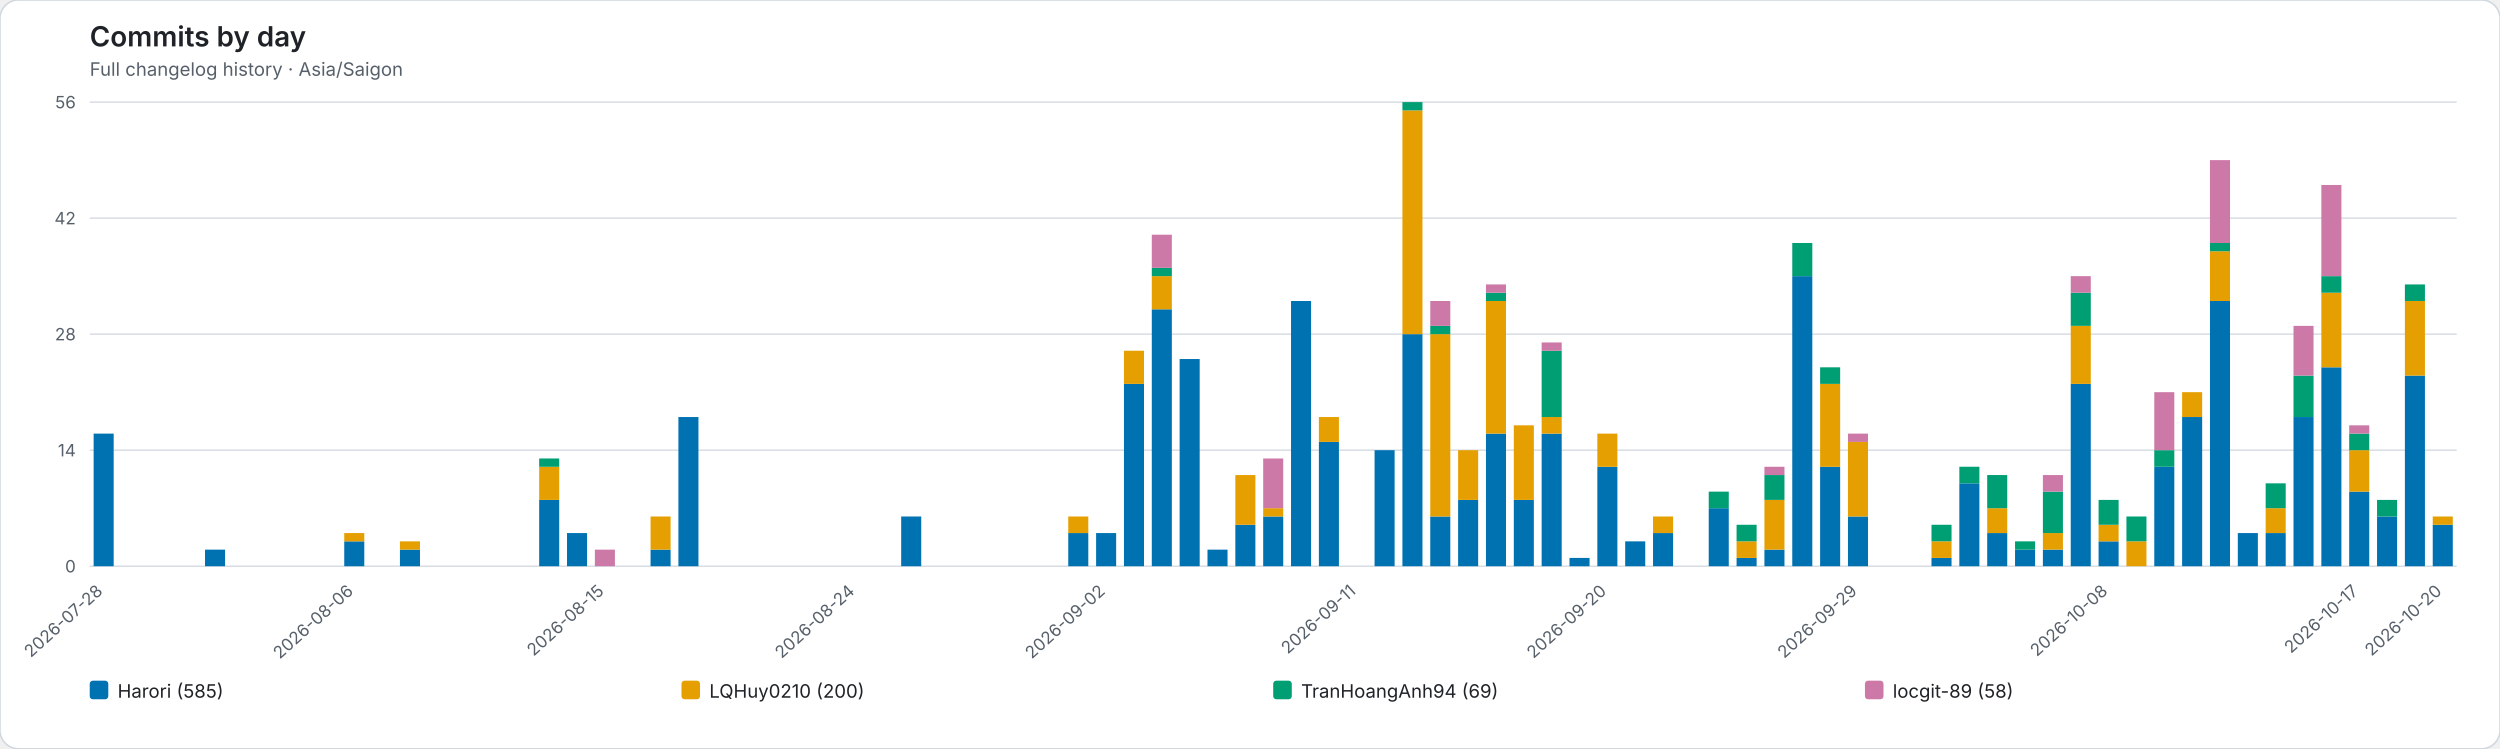
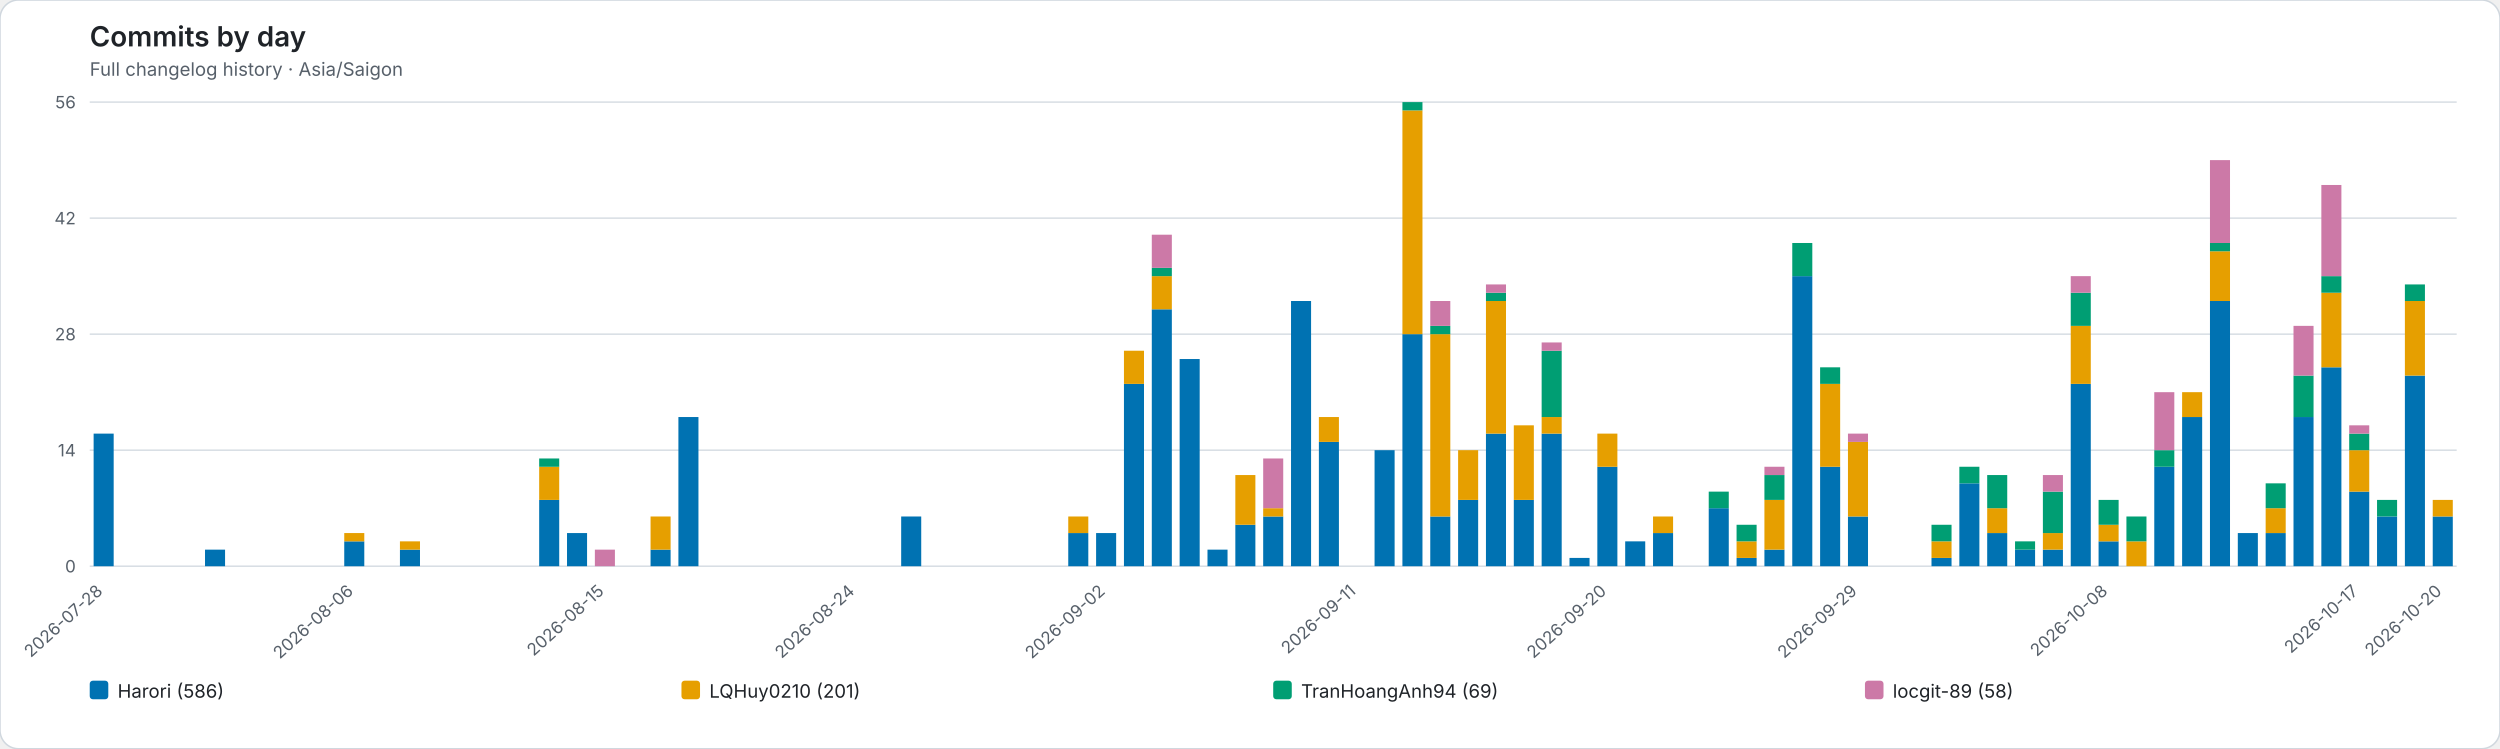
<svg xmlns="http://www.w3.org/2000/svg" role="img" viewBox="0 0 1616 484">
  <rect width="1616" height="484" rx="12" fill="#ffffff" stroke="#d0d7de" />
  <style>text{font-family:system-ui,-apple-system,BlinkMacSystemFont,"Segoe UI",sans-serif}.axis{fill:#57606a;font-size:11px}.heading{fill:#1f2328;font-size:18px;font-weight:600}.subheading{fill:#57606a;font-size:12px}.grid{stroke:#d8dee4;stroke-width:1}.legend{fill:#1f2328;font-size:12px}</style>
  <text class="heading" x="58" y="30">Commits by day</text>
  <text class="subheading" x="58" y="49">Full changelog history · Asia/Saigon</text>
  <line class="grid" x1="58" y1="366.00" x2="1588" y2="366.00" />
  <text class="axis" x="49" y="370.00" text-anchor="end">0</text>
  <line class="grid" x1="58" y1="291.00" x2="1588" y2="291.00" />
  <text class="axis" x="49" y="295.00" text-anchor="end">14</text>
  <line class="grid" x1="58" y1="216.00" x2="1588" y2="216.00" />
  <text class="axis" x="49" y="220.00" text-anchor="end">28</text>
  <line class="grid" x1="58" y1="141.00" x2="1588" y2="141.00" />
  <text class="axis" x="49" y="145.00" text-anchor="end">42</text>
  <line class="grid" x1="58" y1="66.00" x2="1588" y2="66.00" />
  <text class="axis" x="49" y="70.00" text-anchor="end">56</text>
  <g data-date="2026-07-28">
    <rect x="60.52" y="280.29" width="12.96" height="85.71" fill="#0072B2" />
  </g>
  <text class="axis" x="67.00" y="383" text-anchor="end" transform="rotate(-42 67.00 383)">2026-07-28</text>
  <g data-date="2026-07-29">
  </g>
  <g data-date="2026-07-30">
  </g>
  <g data-date="2026-07-31">
  </g>
  <g data-date="2026-08-01">
    <rect x="132.52" y="355.29" width="12.96" height="10.71" fill="#0072B2" />
  </g>
  <g data-date="2026-08-02">
  </g>
  <g data-date="2026-08-03">
  </g>
  <g data-date="2026-08-04">
  </g>
  <g data-date="2026-08-05">
  </g>
  <g data-date="2026-08-06">
    <rect x="222.52" y="349.93" width="12.96" height="16.07" fill="#0072B2" />
    <rect x="222.52" y="344.57" width="12.96" height="5.36" fill="#E69F00" />
  </g>
  <text class="axis" x="229.00" y="383" text-anchor="end" transform="rotate(-42 229.00 383)">2026-08-06</text>
  <g data-date="2026-08-07">
  </g>
  <g data-date="2026-08-08">
    <rect x="258.52" y="355.29" width="12.96" height="10.71" fill="#0072B2" />
    <rect x="258.52" y="349.93" width="12.96" height="5.36" fill="#E69F00" />
  </g>
  <g data-date="2026-08-09">
  </g>
  <g data-date="2026-08-10">
  </g>
  <g data-date="2026-08-11">
  </g>
  <g data-date="2026-08-12">
  </g>
  <g data-date="2026-08-13">
    <rect x="348.52" y="323.14" width="12.96" height="42.86" fill="#0072B2" />
    <rect x="348.52" y="301.71" width="12.96" height="21.43" fill="#E69F00" />
    <rect x="348.52" y="296.36" width="12.96" height="5.36" fill="#009E73" />
  </g>
  <g data-date="2026-08-14">
    <rect x="366.52" y="344.57" width="12.96" height="21.43" fill="#0072B2" />
  </g>
  <g data-date="2026-08-15">
    <rect x="384.52" y="355.29" width="12.96" height="10.71" fill="#CC79A7" />
  </g>
  <text class="axis" x="391.00" y="383" text-anchor="end" transform="rotate(-42 391.00 383)">2026-08-15</text>
  <g data-date="2026-08-16">
  </g>
  <g data-date="2026-08-17">
    <rect x="420.52" y="355.29" width="12.96" height="10.71" fill="#0072B2" />
    <rect x="420.52" y="333.86" width="12.96" height="21.43" fill="#E69F00" />
  </g>
  <g data-date="2026-08-18">
    <rect x="438.52" y="269.57" width="12.96" height="96.43" fill="#0072B2" />
  </g>
  <g data-date="2026-08-19">
  </g>
  <g data-date="2026-08-20">
  </g>
  <g data-date="2026-08-21">
  </g>
  <g data-date="2026-08-22">
  </g>
  <g data-date="2026-08-23">
  </g>
  <g data-date="2026-08-24">
  </g>
  <text class="axis" x="553.00" y="383" text-anchor="end" transform="rotate(-42 553.00 383)">2026-08-24</text>
  <g data-date="2026-08-25">
  </g>
  <g data-date="2026-08-26">
    <rect x="582.52" y="333.86" width="12.96" height="32.14" fill="#0072B2" />
  </g>
  <g data-date="2026-08-27">
  </g>
  <g data-date="2026-08-28">
  </g>
  <g data-date="2026-08-29">
  </g>
  <g data-date="2026-08-30">
  </g>
  <g data-date="2026-08-31">
  </g>
  <g data-date="2026-09-01">
    <rect x="690.52" y="344.57" width="12.96" height="21.43" fill="#0072B2" />
    <rect x="690.52" y="333.86" width="12.96" height="10.71" fill="#E69F00" />
  </g>
  <g data-date="2026-09-02">
    <rect x="708.52" y="344.57" width="12.96" height="21.43" fill="#0072B2" />
  </g>
  <text class="axis" x="715.00" y="383" text-anchor="end" transform="rotate(-42 715.00 383)">2026-09-02</text>
  <g data-date="2026-09-03">
    <rect x="726.52" y="248.14" width="12.96" height="117.86" fill="#0072B2" />
    <rect x="726.52" y="226.71" width="12.96" height="21.43" fill="#E69F00" />
  </g>
  <g data-date="2026-09-04">
    <rect x="744.52" y="199.93" width="12.96" height="166.07" fill="#0072B2" />
    <rect x="744.52" y="178.50" width="12.96" height="21.43" fill="#E69F00" />
    <rect x="744.52" y="173.14" width="12.96" height="5.36" fill="#009E73" />
    <rect x="744.52" y="151.71" width="12.96" height="21.43" fill="#CC79A7" />
  </g>
  <g data-date="2026-09-05">
    <rect x="762.52" y="232.07" width="12.96" height="133.93" fill="#0072B2" />
  </g>
  <g data-date="2026-09-06">
    <rect x="780.52" y="355.29" width="12.96" height="10.71" fill="#0072B2" />
  </g>
  <g data-date="2026-09-07">
    <rect x="798.52" y="339.21" width="12.96" height="26.79" fill="#0072B2" />
    <rect x="798.52" y="307.07" width="12.96" height="32.14" fill="#E69F00" />
  </g>
  <g data-date="2026-09-08">
    <rect x="816.52" y="333.86" width="12.96" height="32.14" fill="#0072B2" />
    <rect x="816.52" y="328.50" width="12.96" height="5.36" fill="#E69F00" />
    <rect x="816.52" y="296.36" width="12.96" height="32.14" fill="#CC79A7" />
  </g>
  <g data-date="2026-09-09">
    <rect x="834.52" y="194.57" width="12.96" height="171.43" fill="#0072B2" />
  </g>
  <g data-date="2026-09-10">
    <rect x="852.52" y="285.64" width="12.96" height="80.36" fill="#0072B2" />
    <rect x="852.52" y="269.57" width="12.96" height="16.07" fill="#E69F00" />
  </g>
  <g data-date="2026-09-11">
  </g>
  <text class="axis" x="877.00" y="383" text-anchor="end" transform="rotate(-42 877.00 383)">2026-09-11</text>
  <g data-date="2026-09-12">
    <rect x="888.52" y="291.00" width="12.96" height="75.00" fill="#0072B2" />
  </g>
  <g data-date="2026-09-13">
    <rect x="906.52" y="216.00" width="12.96" height="150.00" fill="#0072B2" />
    <rect x="906.52" y="71.36" width="12.96" height="144.64" fill="#E69F00" />
    <rect x="906.52" y="66.00" width="12.96" height="5.36" fill="#009E73" />
  </g>
  <g data-date="2026-09-14">
    <rect x="924.52" y="333.86" width="12.96" height="32.14" fill="#0072B2" />
    <rect x="924.52" y="216.00" width="12.96" height="117.86" fill="#E69F00" />
    <rect x="924.52" y="210.64" width="12.96" height="5.36" fill="#009E73" />
    <rect x="924.52" y="194.57" width="12.96" height="16.07" fill="#CC79A7" />
  </g>
  <g data-date="2026-09-15">
    <rect x="942.52" y="323.14" width="12.96" height="42.86" fill="#0072B2" />
    <rect x="942.52" y="291.00" width="12.96" height="32.14" fill="#E69F00" />
  </g>
  <g data-date="2026-09-16">
    <rect x="960.52" y="280.29" width="12.96" height="85.71" fill="#0072B2" />
    <rect x="960.52" y="194.57" width="12.96" height="85.71" fill="#E69F00" />
    <rect x="960.52" y="189.21" width="12.96" height="5.36" fill="#009E73" />
    <rect x="960.52" y="183.86" width="12.96" height="5.36" fill="#CC79A7" />
  </g>
  <g data-date="2026-09-17">
    <rect x="978.52" y="323.14" width="12.96" height="42.86" fill="#0072B2" />
    <rect x="978.52" y="274.93" width="12.96" height="48.21" fill="#E69F00" />
  </g>
  <g data-date="2026-09-18">
    <rect x="996.52" y="280.29" width="12.96" height="85.71" fill="#0072B2" />
    <rect x="996.52" y="269.57" width="12.96" height="10.71" fill="#E69F00" />
    <rect x="996.52" y="226.71" width="12.96" height="42.86" fill="#009E73" />
    <rect x="996.52" y="221.36" width="12.96" height="5.36" fill="#CC79A7" />
  </g>
  <g data-date="2026-09-19">
    <rect x="1014.52" y="360.64" width="12.96" height="5.36" fill="#0072B2" />
  </g>
  <g data-date="2026-09-20">
    <rect x="1032.52" y="301.71" width="12.96" height="64.29" fill="#0072B2" />
    <rect x="1032.52" y="280.29" width="12.96" height="21.43" fill="#E69F00" />
  </g>
  <text class="axis" x="1039.00" y="383" text-anchor="end" transform="rotate(-42 1039.00 383)">2026-09-20</text>
  <g data-date="2026-09-21">
    <rect x="1050.52" y="349.93" width="12.96" height="16.07" fill="#0072B2" />
  </g>
  <g data-date="2026-09-22">
    <rect x="1068.52" y="344.57" width="12.96" height="21.43" fill="#0072B2" />
    <rect x="1068.52" y="333.86" width="12.96" height="10.71" fill="#E69F00" />
  </g>
  <g data-date="2026-09-23">
  </g>
  <g data-date="2026-09-24">
    <rect x="1104.52" y="328.50" width="12.96" height="37.50" fill="#0072B2" />
    <rect x="1104.52" y="317.79" width="12.96" height="10.71" fill="#009E73" />
  </g>
  <g data-date="2026-09-25">
    <rect x="1122.52" y="360.64" width="12.96" height="5.36" fill="#0072B2" />
    <rect x="1122.52" y="349.93" width="12.96" height="10.71" fill="#E69F00" />
    <rect x="1122.52" y="339.21" width="12.96" height="10.71" fill="#009E73" />
  </g>
  <g data-date="2026-09-26">
    <rect x="1140.52" y="355.29" width="12.96" height="10.71" fill="#0072B2" />
    <rect x="1140.52" y="323.14" width="12.96" height="32.14" fill="#E69F00" />
    <rect x="1140.52" y="307.07" width="12.96" height="16.07" fill="#009E73" />
    <rect x="1140.52" y="301.71" width="12.96" height="5.36" fill="#CC79A7" />
  </g>
  <g data-date="2026-09-27">
    <rect x="1158.52" y="178.50" width="12.96" height="187.50" fill="#0072B2" />
    <rect x="1158.52" y="157.07" width="12.96" height="21.43" fill="#009E73" />
  </g>
  <g data-date="2026-09-28">
    <rect x="1176.52" y="301.71" width="12.96" height="64.29" fill="#0072B2" />
    <rect x="1176.52" y="248.14" width="12.96" height="53.57" fill="#E69F00" />
    <rect x="1176.52" y="237.43" width="12.96" height="10.71" fill="#009E73" />
  </g>
  <g data-date="2026-09-29">
    <rect x="1194.52" y="333.86" width="12.96" height="32.14" fill="#0072B2" />
    <rect x="1194.52" y="285.64" width="12.96" height="48.21" fill="#E69F00" />
    <rect x="1194.52" y="280.29" width="12.96" height="5.36" fill="#CC79A7" />
  </g>
  <text class="axis" x="1201.00" y="383" text-anchor="end" transform="rotate(-42 1201.00 383)">2026-09-29</text>
  <g data-date="2026-09-30">
  </g>
  <g data-date="2026-10-01">
  </g>
  <g data-date="2026-10-02">
    <rect x="1248.52" y="360.64" width="12.96" height="5.36" fill="#0072B2" />
    <rect x="1248.52" y="349.93" width="12.96" height="10.71" fill="#E69F00" />
    <rect x="1248.52" y="339.21" width="12.96" height="10.71" fill="#009E73" />
  </g>
  <g data-date="2026-10-03">
    <rect x="1266.52" y="312.43" width="12.96" height="53.57" fill="#0072B2" />
    <rect x="1266.52" y="301.71" width="12.96" height="10.71" fill="#009E73" />
  </g>
  <g data-date="2026-10-04">
    <rect x="1284.52" y="344.57" width="12.96" height="21.43" fill="#0072B2" />
    <rect x="1284.52" y="328.50" width="12.96" height="16.07" fill="#E69F00" />
    <rect x="1284.52" y="307.07" width="12.96" height="21.43" fill="#009E73" />
  </g>
  <g data-date="2026-10-05">
    <rect x="1302.52" y="355.29" width="12.96" height="10.71" fill="#0072B2" />
    <rect x="1302.52" y="349.93" width="12.96" height="5.36" fill="#009E73" />
  </g>
  <g data-date="2026-10-06">
    <rect x="1320.52" y="355.29" width="12.96" height="10.71" fill="#0072B2" />
    <rect x="1320.52" y="344.57" width="12.96" height="10.71" fill="#E69F00" />
    <rect x="1320.52" y="317.79" width="12.96" height="26.79" fill="#009E73" />
    <rect x="1320.52" y="307.07" width="12.96" height="10.71" fill="#CC79A7" />
  </g>
  <g data-date="2026-10-07">
    <rect x="1338.52" y="248.14" width="12.96" height="117.86" fill="#0072B2" />
    <rect x="1338.52" y="210.64" width="12.96" height="37.50" fill="#E69F00" />
    <rect x="1338.52" y="189.21" width="12.96" height="21.43" fill="#009E73" />
    <rect x="1338.52" y="178.50" width="12.96" height="10.71" fill="#CC79A7" />
  </g>
  <g data-date="2026-10-08">
    <rect x="1356.52" y="349.93" width="12.96" height="16.07" fill="#0072B2" />
    <rect x="1356.52" y="339.21" width="12.96" height="10.71" fill="#E69F00" />
    <rect x="1356.52" y="323.14" width="12.96" height="16.07" fill="#009E73" />
  </g>
  <text class="axis" x="1363.00" y="383" text-anchor="end" transform="rotate(-42 1363.00 383)">2026-10-08</text>
  <g data-date="2026-10-09">
    <rect x="1374.52" y="349.93" width="12.96" height="16.07" fill="#E69F00" />
    <rect x="1374.52" y="333.86" width="12.96" height="16.07" fill="#009E73" />
  </g>
  <g data-date="2026-10-10">
    <rect x="1392.52" y="301.71" width="12.96" height="64.29" fill="#0072B2" />
    <rect x="1392.52" y="291.00" width="12.96" height="10.71" fill="#009E73" />
    <rect x="1392.52" y="253.50" width="12.96" height="37.50" fill="#CC79A7" />
  </g>
  <g data-date="2026-10-11">
    <rect x="1410.52" y="269.57" width="12.96" height="96.43" fill="#0072B2" />
    <rect x="1410.52" y="253.50" width="12.96" height="16.07" fill="#E69F00" />
  </g>
  <g data-date="2026-10-12">
    <rect x="1428.52" y="194.57" width="12.96" height="171.43" fill="#0072B2" />
    <rect x="1428.52" y="162.43" width="12.96" height="32.14" fill="#E69F00" />
    <rect x="1428.52" y="157.07" width="12.96" height="5.36" fill="#009E73" />
    <rect x="1428.52" y="103.50" width="12.96" height="53.57" fill="#CC79A7" />
  </g>
  <g data-date="2026-10-13">
    <rect x="1446.52" y="344.57" width="12.96" height="21.43" fill="#0072B2" />
  </g>
  <g data-date="2026-10-14">
    <rect x="1464.52" y="344.57" width="12.96" height="21.43" fill="#0072B2" />
    <rect x="1464.52" y="328.50" width="12.96" height="16.07" fill="#E69F00" />
    <rect x="1464.52" y="312.43" width="12.96" height="16.07" fill="#009E73" />
  </g>
  <g data-date="2026-10-15">
    <rect x="1482.52" y="269.57" width="12.96" height="96.43" fill="#0072B2" />
    <rect x="1482.52" y="242.79" width="12.96" height="26.79" fill="#009E73" />
    <rect x="1482.52" y="210.64" width="12.96" height="32.14" fill="#CC79A7" />
  </g>
  <g data-date="2026-10-16">
    <rect x="1500.52" y="237.43" width="12.96" height="128.57" fill="#0072B2" />
    <rect x="1500.52" y="189.21" width="12.96" height="48.21" fill="#E69F00" />
    <rect x="1500.52" y="178.50" width="12.96" height="10.71" fill="#009E73" />
    <rect x="1500.52" y="119.57" width="12.96" height="58.93" fill="#CC79A7" />
  </g>
  <g data-date="2026-10-17">
    <rect x="1518.52" y="317.79" width="12.96" height="48.21" fill="#0072B2" />
    <rect x="1518.52" y="291.00" width="12.96" height="26.79" fill="#E69F00" />
    <rect x="1518.52" y="280.29" width="12.96" height="10.71" fill="#009E73" />
    <rect x="1518.52" y="274.93" width="12.96" height="5.36" fill="#CC79A7" />
  </g>
  <text class="axis" x="1525.00" y="383" text-anchor="end" transform="rotate(-42 1525.00 383)">2026-10-17</text>
  <g data-date="2026-10-18">
    <rect x="1536.52" y="333.86" width="12.96" height="32.14" fill="#0072B2" />
    <rect x="1536.52" y="323.14" width="12.96" height="10.71" fill="#009E73" />
  </g>
  <g data-date="2026-10-19">
    <rect x="1554.52" y="242.79" width="12.96" height="123.21" fill="#0072B2" />
    <rect x="1554.52" y="194.57" width="12.96" height="48.21" fill="#E69F00" />
    <rect x="1554.52" y="183.86" width="12.96" height="10.71" fill="#009E73" />
  </g>
  <g data-date="2026-10-20">
-     <rect x="1572.52" y="339.21" width="12.96" height="26.79" fill="#0072B2" />
-     <rect x="1572.52" y="333.86" width="12.96" height="5.36" fill="#E69F00" />
+     <rect x="1572.52" y="333.86" width="12.96" height="32.14" fill="#0072B2" />
+     <rect x="1572.52" y="323.14" width="12.96" height="10.71" fill="#E69F00" />
  </g>
  <text class="axis" x="1579.00" y="383" text-anchor="end" transform="rotate(-42 1579.00 383)">2026-10-20</text>
  <rect x="58.00" y="440" width="12" height="12" rx="2" fill="#0072B2" />
-   <text class="legend" x="76.00" y="451">Harori (585)</text>
+   <text class="legend" x="76.00" y="451">Harori (586)</text>
  <rect x="440.50" y="440" width="12" height="12" rx="2" fill="#E69F00" />
-   <text class="legend" x="458.50" y="451">LQHuy0210 (200)</text>
+   <text class="legend" x="458.50" y="451">LQHuy0210 (201)</text>
  <rect x="823.00" y="440" width="12" height="12" rx="2" fill="#009E73" />
  <text class="legend" x="841.00" y="451">TranHoangAnh94 (69)</text>
  <rect x="1205.50" y="440" width="12" height="12" rx="2" fill="#CC79A7" />
  <text class="legend" x="1223.50" y="451">locgit-89 (58)</text>
</svg>
